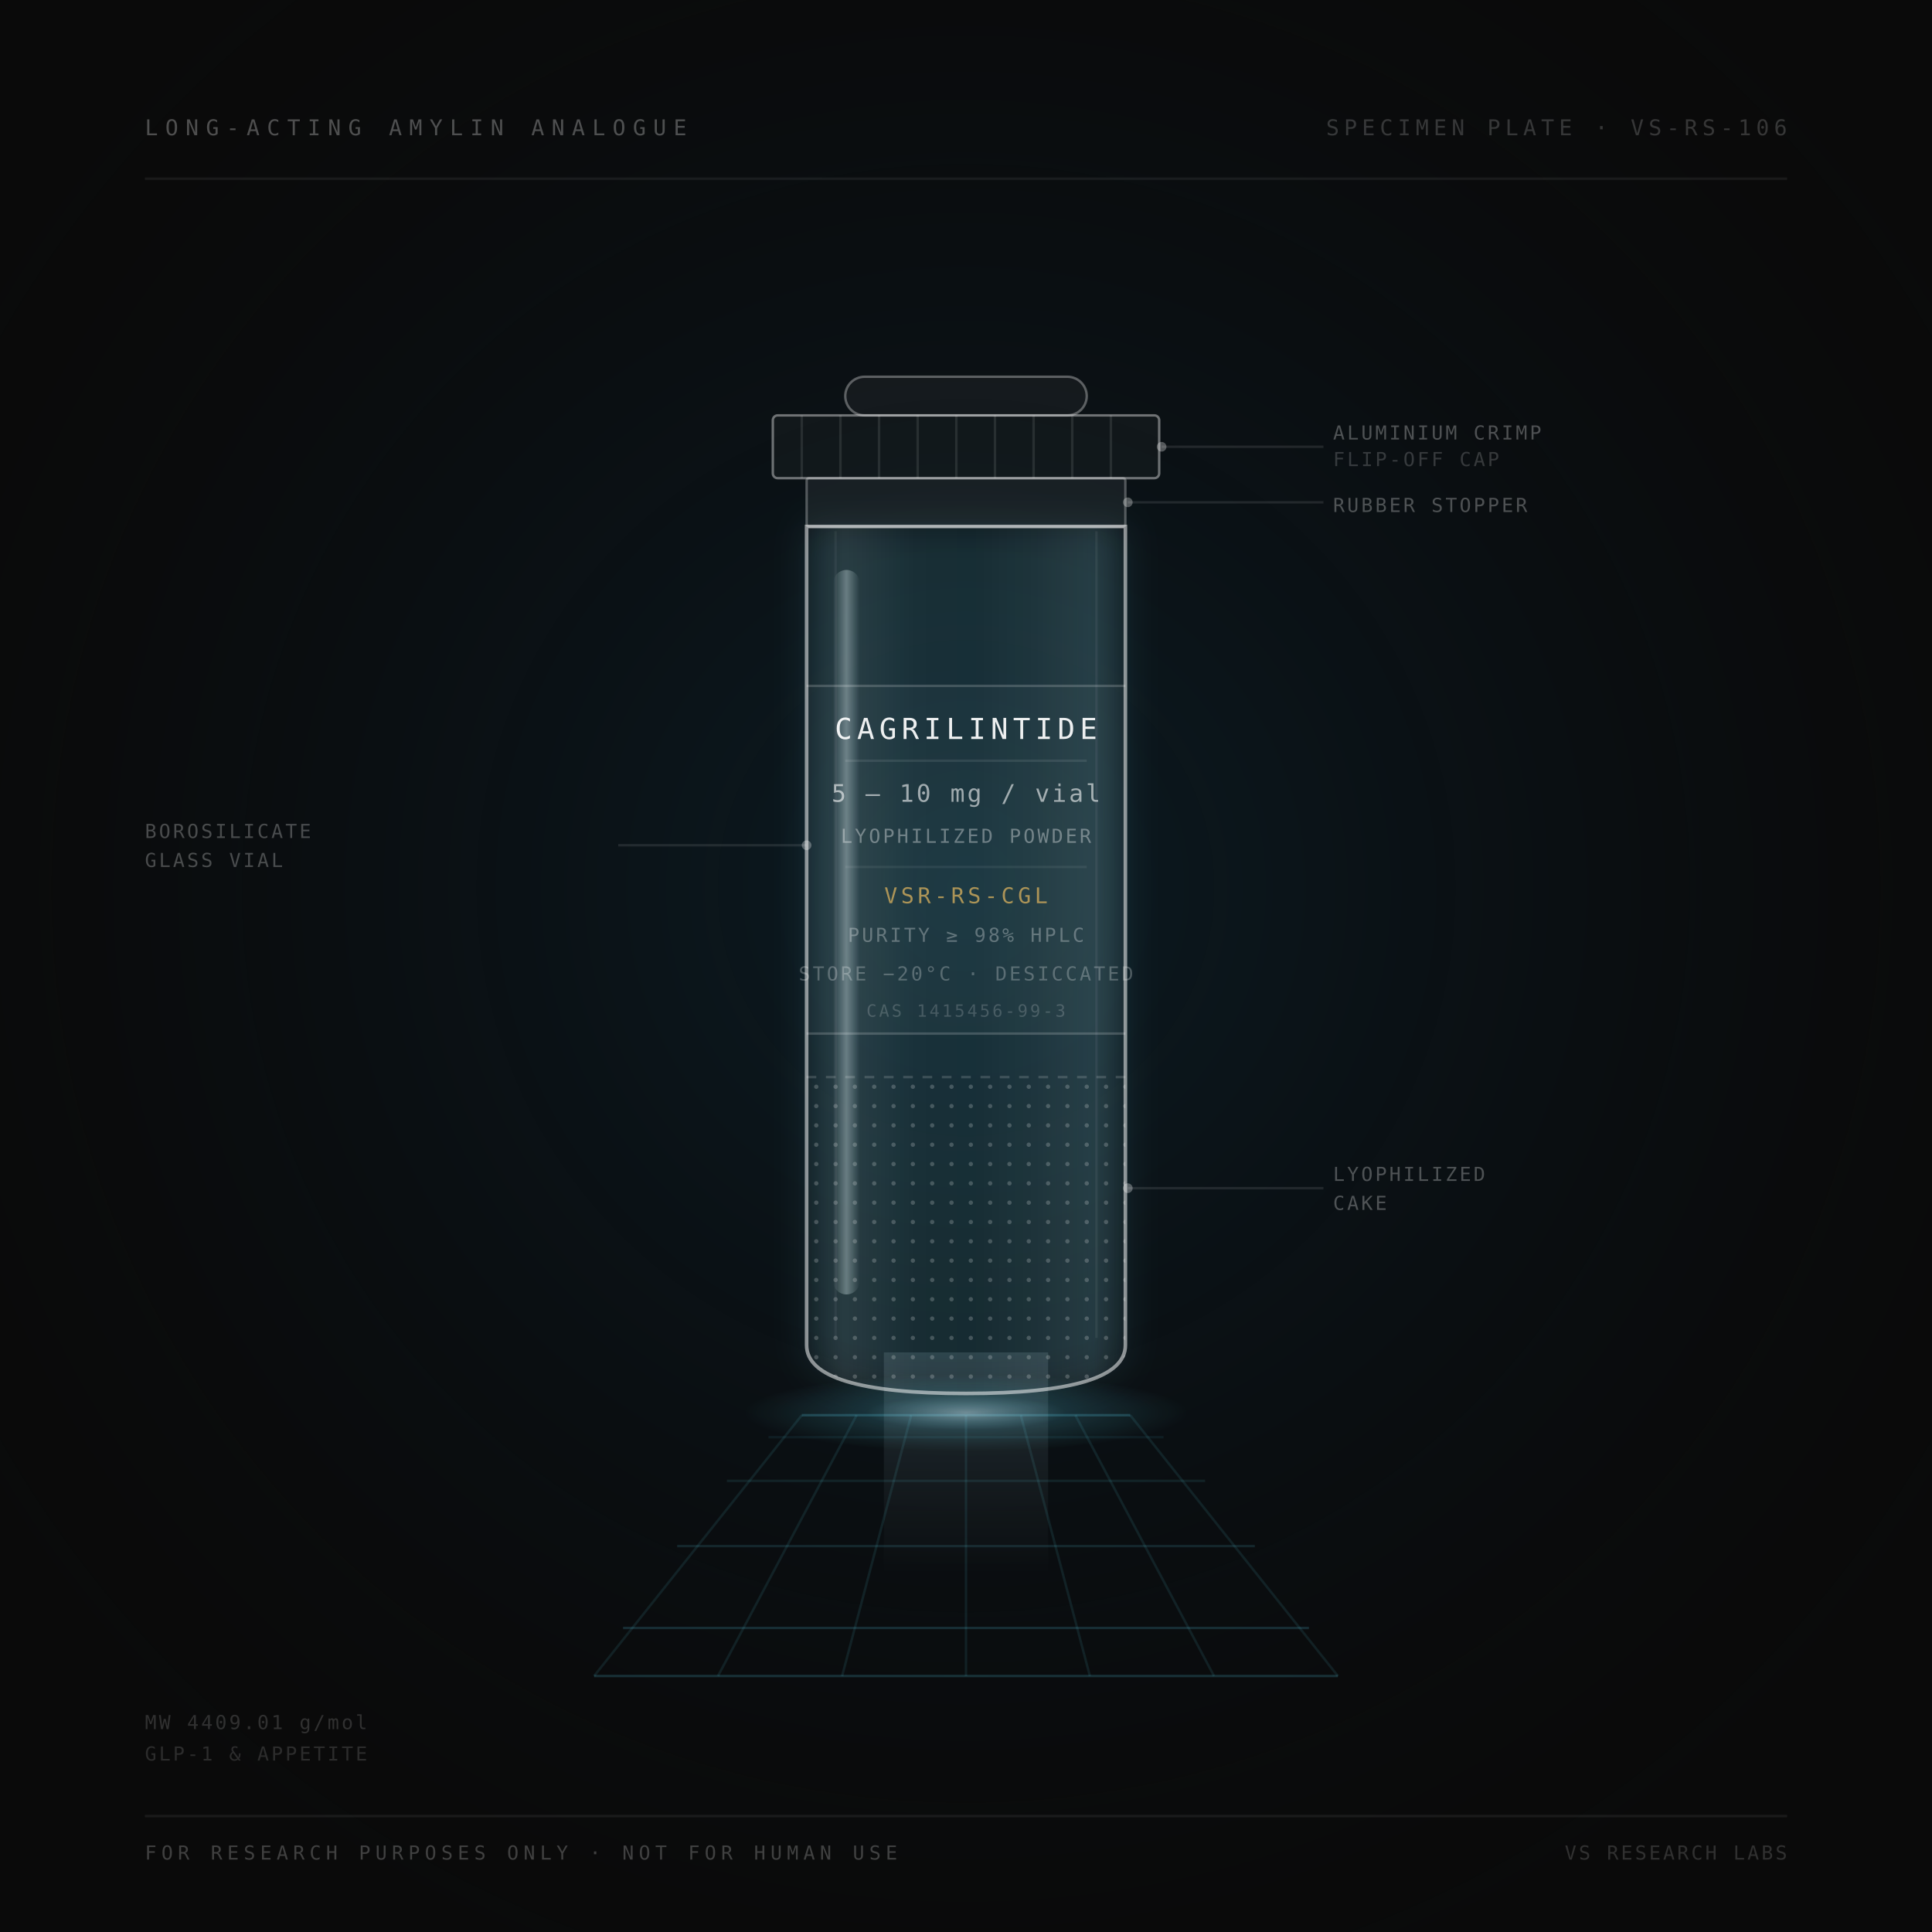
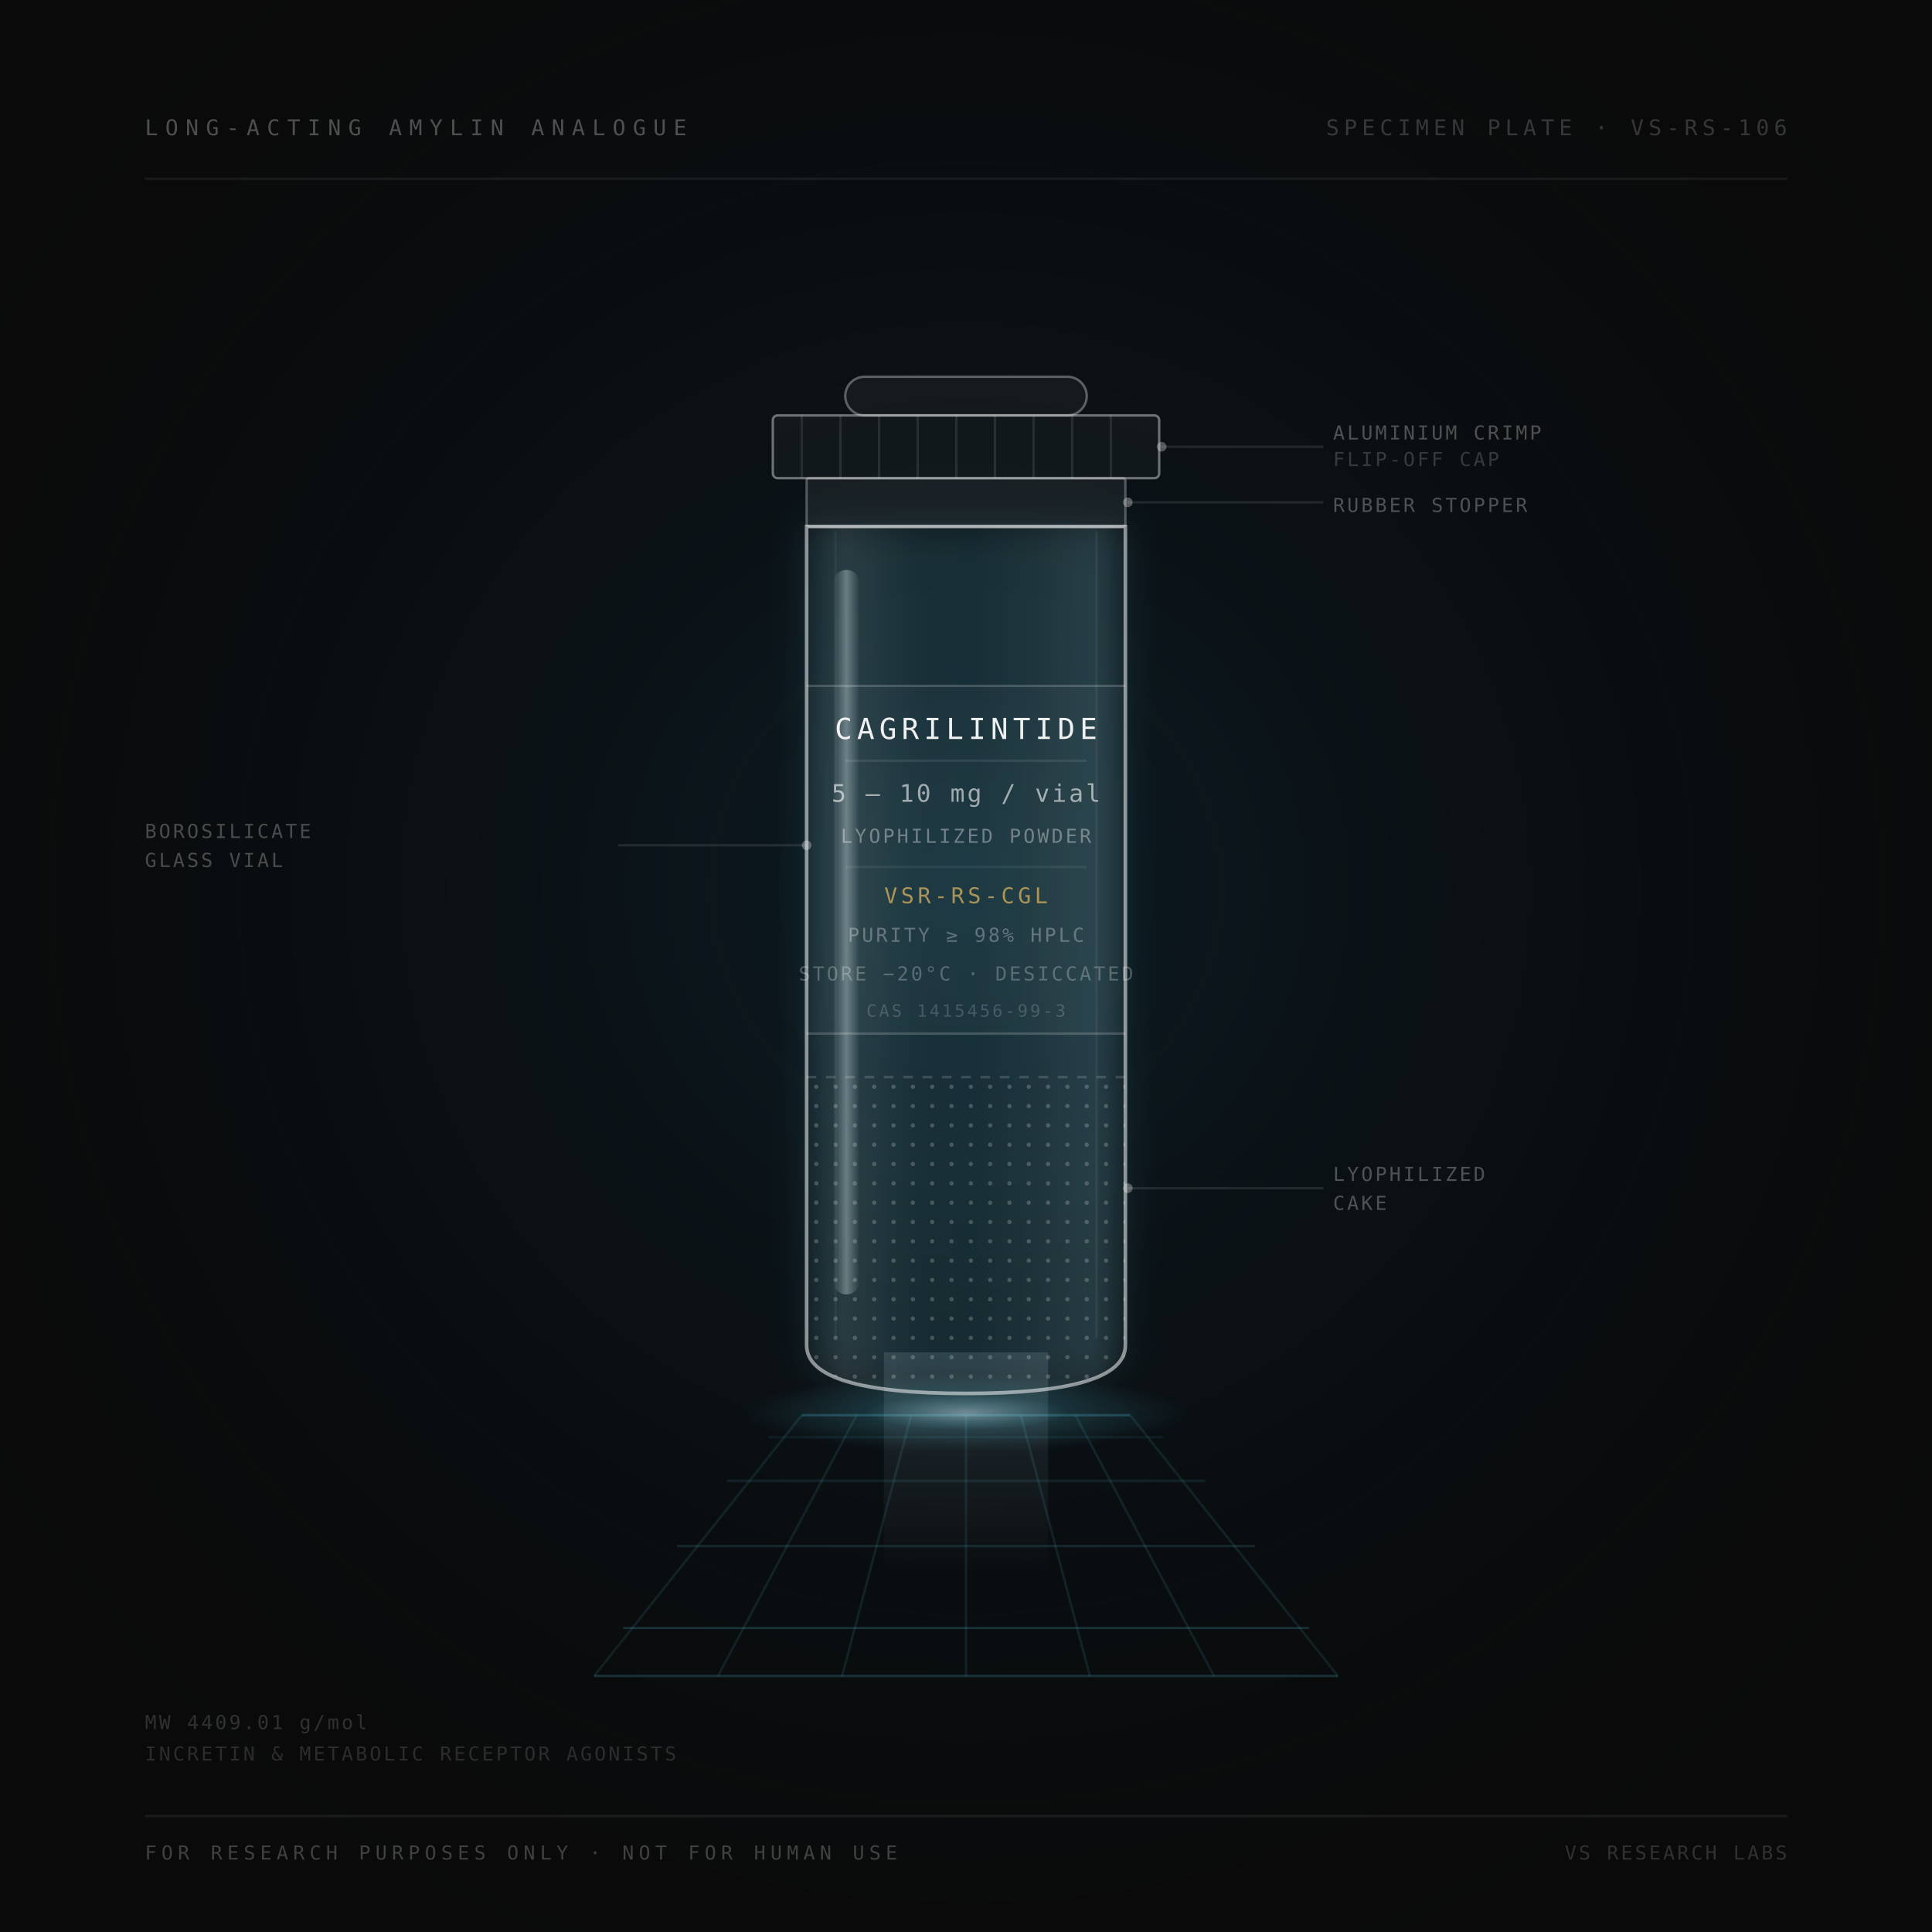
<svg xmlns="http://www.w3.org/2000/svg" viewBox="0 0 800 800">
  <defs>
    <pattern id="lyoDots" width="8" height="8" patternUnits="userSpaceOnUse">
      <circle cx="2" cy="2" r="0.9" fill="rgba(255,255,255,0.2)" />
    </pattern>
    <clipPath id="vialFill">
      <path d="M333 446 L333 557 Q333 576 400 576 Q467 576 467 557 L467 446 Z" />
    </clipPath>
    <radialGradient id="bgDepth" cx="0.5" cy="0.46" r="0.62">
      <stop offset="0" stop-color="#0e2a38" stop-opacity="0.55" />
      <stop offset="0.55" stop-color="#0a1822" stop-opacity="0.28" />
      <stop offset="1" stop-color="#0a0a0a" stop-opacity="0" />
    </radialGradient>
    <radialGradient id="floorPool" cx="0.5" cy="0.5" r="0.5">
      <stop offset="0" stop-color="#bfeffd" stop-opacity="0.5" />
      <stop offset="0.45" stop-color="#5EDDF6" stop-opacity="0.16" />
      <stop offset="1" stop-color="#5EDDF6" stop-opacity="0" />
    </radialGradient>
    <linearGradient id="glassBody" x1="0" y1="0" x2="1" y2="0">
      <stop offset="0" stop-color="#ffffff" stop-opacity="0.02" />
      <stop offset="0.12" stop-color="#ffffff" stop-opacity="0.085" />
      <stop offset="0.34" stop-color="#ffffff" stop-opacity="0.015" />
      <stop offset="0.52" stop-color="#ffffff" stop-opacity="0.008" />
      <stop offset="0.72" stop-color="#ffffff" stop-opacity="0.04" />
      <stop offset="0.9" stop-color="#cdeefb" stop-opacity="0.09" />
      <stop offset="1" stop-color="#ffffff" stop-opacity="0.02" />
    </linearGradient>
    <linearGradient id="spec" x1="0" y1="0" x2="1" y2="0">
      <stop offset="0" stop-color="#eafdff" stop-opacity="0" />
      <stop offset="0.5" stop-color="#eafdff" stop-opacity="0.55" />
      <stop offset="1" stop-color="#eafdff" stop-opacity="0" />
    </linearGradient>
    <linearGradient id="reflFade" x1="0" y1="0" x2="0" y2="1">
      <stop offset="0" stop-color="#cdeefb" stop-opacity="0.13" />
      <stop offset="1" stop-color="#cdeefb" stop-opacity="0" />
    </linearGradient>
    <filter id="vglow" x="-60%" y="-60%" width="220%" height="220%">
      <feGaussianBlur stdDeviation="7" />
    </filter>
  </defs>
  <rect width="800" height="800" fill="#0a0a0a" />
  <rect width="800" height="800" fill="url(#bgDepth)" />
  <line x1="60" y1="74" x2="740" y2="74" stroke="rgba(255,255,255,0.07)" stroke-width="1" />
  <text x="60" y="56" font-family="monospace" font-size="9" fill="rgba(255,255,255,0.28)" letter-spacing="3">LONG-ACTING AMYLIN ANALOGUE</text>
  <text x="740" y="56" font-family="monospace" font-size="9" fill="rgba(255,255,255,0.18)" letter-spacing="2" text-anchor="end">SPECIMEN PLATE · VS-RS-106</text>
  <g class="pad">
    <line x1="332" y1="586" x2="468" y2="586" stroke="#5EDDF6" stroke-opacity="0.22" stroke-width="1" />
    <line x1="332.0" y1="586" x2="246.0" y2="694" stroke="#5EDDF6" stroke-opacity="0.10" stroke-width="1" />
    <line x1="354.7" y1="586" x2="297.3" y2="694" stroke="#5EDDF6" stroke-opacity="0.10" stroke-width="1" />
    <line x1="377.3" y1="586" x2="348.7" y2="694" stroke="#5EDDF6" stroke-opacity="0.10" stroke-width="1" />
    <line x1="400.0" y1="586" x2="400.0" y2="694" stroke="#5EDDF6" stroke-opacity="0.10" stroke-width="1" />
    <line x1="422.7" y1="586" x2="451.3" y2="694" stroke="#5EDDF6" stroke-opacity="0.10" stroke-width="1" />
    <line x1="445.3" y1="586" x2="502.7" y2="694" stroke="#5EDDF6" stroke-opacity="0.10" stroke-width="1" />
    <line x1="468.0" y1="586" x2="554.0" y2="694" stroke="#5EDDF6" stroke-opacity="0.10" stroke-width="1" />
    <line x1="318.2" y1="595.1" x2="481.8" y2="595.1" stroke="#5EDDF6" stroke-opacity="0.071" stroke-width="1" />
    <line x1="301.0" y1="613.2" x2="499.0" y2="613.2" stroke="#5EDDF6" stroke-opacity="0.097" stroke-width="1" />
    <line x1="280.4" y1="640.2" x2="519.6" y2="640.2" stroke="#5EDDF6" stroke-opacity="0.128" stroke-width="1" />
    <line x1="258.0" y1="674.1" x2="542.0" y2="674.1" stroke="#5EDDF6" stroke-opacity="0.162" stroke-width="1" />
    <line x1="246.0" y1="694.0" x2="554.0" y2="694.0" stroke="#5EDDF6" stroke-opacity="0.180" stroke-width="1" />
  </g>
  <path d="M334 218 L334 557 Q334 577 400 577 Q466 577 466 557 L466 218 Z" fill="#5EDDF6" opacity="0.12" filter="url(#vglow)" />
  <ellipse cx="400" cy="585" rx="92" ry="16" fill="url(#floorPool)" />
  <rect x="366" y="560" width="68" height="92" fill="url(#reflFade)" />
  <rect x="350" y="156" width="100" height="16" rx="8" fill="rgba(255,255,255,0.04)" stroke="rgba(255,255,255,0.32)" stroke-width="1" />
  <rect x="320" y="172" width="160" height="26" rx="2" fill="rgba(255,255,255,0.03)" stroke="rgba(255,255,255,0.4)" stroke-width="1" />
  <line x1="332" y1="172" x2="332" y2="198" stroke="rgba(255,255,255,0.1)" stroke-width="1" />
  <line x1="348" y1="172" x2="348" y2="198" stroke="rgba(255,255,255,0.1)" stroke-width="1" />
  <line x1="364" y1="172" x2="364" y2="198" stroke="rgba(255,255,255,0.1)" stroke-width="1" />
  <line x1="380" y1="172" x2="380" y2="198" stroke="rgba(255,255,255,0.1)" stroke-width="1" />
  <line x1="396" y1="172" x2="396" y2="198" stroke="rgba(255,255,255,0.1)" stroke-width="1" />
  <line x1="412" y1="172" x2="412" y2="198" stroke="rgba(255,255,255,0.1)" stroke-width="1" />
  <line x1="428" y1="172" x2="428" y2="198" stroke="rgba(255,255,255,0.1)" stroke-width="1" />
  <line x1="444" y1="172" x2="444" y2="198" stroke="rgba(255,255,255,0.1)" stroke-width="1" />
  <line x1="460" y1="172" x2="460" y2="198" stroke="rgba(255,255,255,0.1)" stroke-width="1" />
  <rect x="334" y="198" width="132" height="20" rx="1" fill="rgba(255,255,255,0.06)" stroke="rgba(255,255,255,0.28)" stroke-width="1" />
  <path d="M334 218 L334 557 Q334 577 400 577 Q466 577 466 557 L466 218 Z" fill="url(#glassBody)" stroke="rgba(255,255,255,0.52)" stroke-width="1.5" />
  <rect x="345" y="236" width="11" height="300" rx="5.5" fill="url(#spec)" opacity="0.6" />
  <line x1="346" y1="220" x2="346" y2="554" stroke="rgba(255,255,255,0.05)" stroke-width="1" />
  <line x1="454" y1="220" x2="454" y2="554" stroke="rgba(255,255,255,0.06)" stroke-width="1" />
  <line x1="334" y1="446" x2="466" y2="446" stroke="rgba(255,255,255,0.16)" stroke-width="1" stroke-dasharray="4,4" />
  <rect x="334" y="447" width="132" height="128" fill="url(#lyoDots)" clip-path="url(#vialFill)" />
  <rect x="334" y="284" width="132" height="144" fill="rgba(255,255,255,0.025)" />
  <line x1="334" y1="284" x2="466" y2="284" stroke="rgba(255,255,255,0.18)" stroke-width="1" />
  <line x1="334" y1="428" x2="466" y2="428" stroke="rgba(255,255,255,0.18)" stroke-width="1" />
  <text x="400" y="306" font-family="monospace" font-size="12" font-weight="500" fill="rgba(255,255,255,0.92)" letter-spacing="2" text-anchor="middle">CAGRILINTIDE</text>
  <line x1="350" y1="315" x2="450" y2="315" stroke="rgba(255,255,255,0.09)" stroke-width="1" />
  <text x="400" y="332" font-family="monospace" font-size="10" fill="rgba(255,255,255,0.58)" letter-spacing="1" text-anchor="middle">5 – 10 mg / vial</text>
  <text x="400" y="349" font-family="monospace" font-size="8" fill="rgba(255,255,255,0.36)" letter-spacing="1" text-anchor="middle">LYOPHILIZED POWDER</text>
  <line x1="350" y1="359" x2="450" y2="359" stroke="rgba(255,255,255,0.07)" stroke-width="1" />
  <text x="400" y="374" font-family="monospace" font-size="9" fill="#C4A35A" letter-spacing="1.5" text-anchor="middle" opacity="0.85">VSR-RS-CGL</text>
  <text x="400" y="390" font-family="monospace" font-size="8" fill="rgba(255,255,255,0.3)" letter-spacing="1" text-anchor="middle">PURITY ≥ 98% HPLC</text>
  <text x="400" y="406" font-family="monospace" font-size="8" fill="rgba(255,255,255,0.26)" letter-spacing="1" text-anchor="middle">STORE −20°C · DESICCATED</text>
  <text x="400" y="421" font-family="monospace" font-size="7" fill="rgba(255,255,255,0.18)" letter-spacing="1" text-anchor="middle">CAS 1415456-99-3</text>
  <line x1="481" y1="185" x2="548" y2="185" stroke="rgba(255,255,255,0.1)" stroke-width="1" />
  <circle cx="481" cy="185" r="2" fill="rgba(255,255,255,0.3)" />
  <text x="552" y="182" font-family="monospace" font-size="8" fill="rgba(255,255,255,0.28)" letter-spacing="1">ALUMINIUM CRIMP</text>
  <text x="552" y="193" font-family="monospace" font-size="8" fill="rgba(255,255,255,0.18)" letter-spacing="1">FLIP-OFF CAP</text>
  <line x1="467" y1="208" x2="548" y2="208" stroke="rgba(255,255,255,0.1)" stroke-width="1" />
  <circle cx="467" cy="208" r="2" fill="rgba(255,255,255,0.3)" />
  <text x="552" y="212" font-family="monospace" font-size="8" fill="rgba(255,255,255,0.28)" letter-spacing="1">RUBBER STOPPER</text>
  <line x1="467" y1="492" x2="548" y2="492" stroke="rgba(255,255,255,0.1)" stroke-width="1" />
  <circle cx="467" cy="492" r="2" fill="rgba(255,255,255,0.3)" />
  <text x="552" y="489" font-family="monospace" font-size="8" fill="rgba(255,255,255,0.28)" letter-spacing="1">LYOPHILIZED</text>
  <text x="552" y="501" font-family="monospace" font-size="8" fill="rgba(255,255,255,0.28)" letter-spacing="1">CAKE</text>
  <line x1="334" y1="350" x2="256" y2="350" stroke="rgba(255,255,255,0.1)" stroke-width="1" />
  <circle cx="334" cy="350" r="2" fill="rgba(255,255,255,0.3)" />
  <text x="60" y="347" font-family="monospace" font-size="8" fill="rgba(255,255,255,0.26)" letter-spacing="1">BOROSILICATE</text>
  <text x="60" y="359" font-family="monospace" font-size="8" fill="rgba(255,255,255,0.26)" letter-spacing="1">GLASS VIAL</text>
  <text x="60" y="716" font-family="monospace" font-size="8" fill="rgba(255,255,255,0.16)" letter-spacing="1">MW 4409.01 g/mol</text>
-   <text x="60" y="729" font-family="monospace" font-size="8" fill="rgba(255,255,255,0.14)" letter-spacing="1">GLP-1 &amp; APPETITE</text>
+   <text x="60" y="729" font-family="monospace" font-size="8" fill="rgba(255,255,255,0.14)" letter-spacing="1">INCRETIN &amp; METABOLIC RECEPTOR AGONISTS</text>
  <line x1="60" y1="752" x2="740" y2="752" stroke="rgba(255,255,255,0.07)" stroke-width="1" />
  <text x="60" y="770" font-family="monospace" font-size="8" fill="rgba(255,255,255,0.22)" letter-spacing="2">FOR RESEARCH PURPOSES ONLY · NOT FOR HUMAN USE</text>
  <text x="740" y="770" font-family="monospace" font-size="8" fill="rgba(255,255,255,0.16)" letter-spacing="1" text-anchor="end">VS RESEARCH LABS</text>
</svg>
